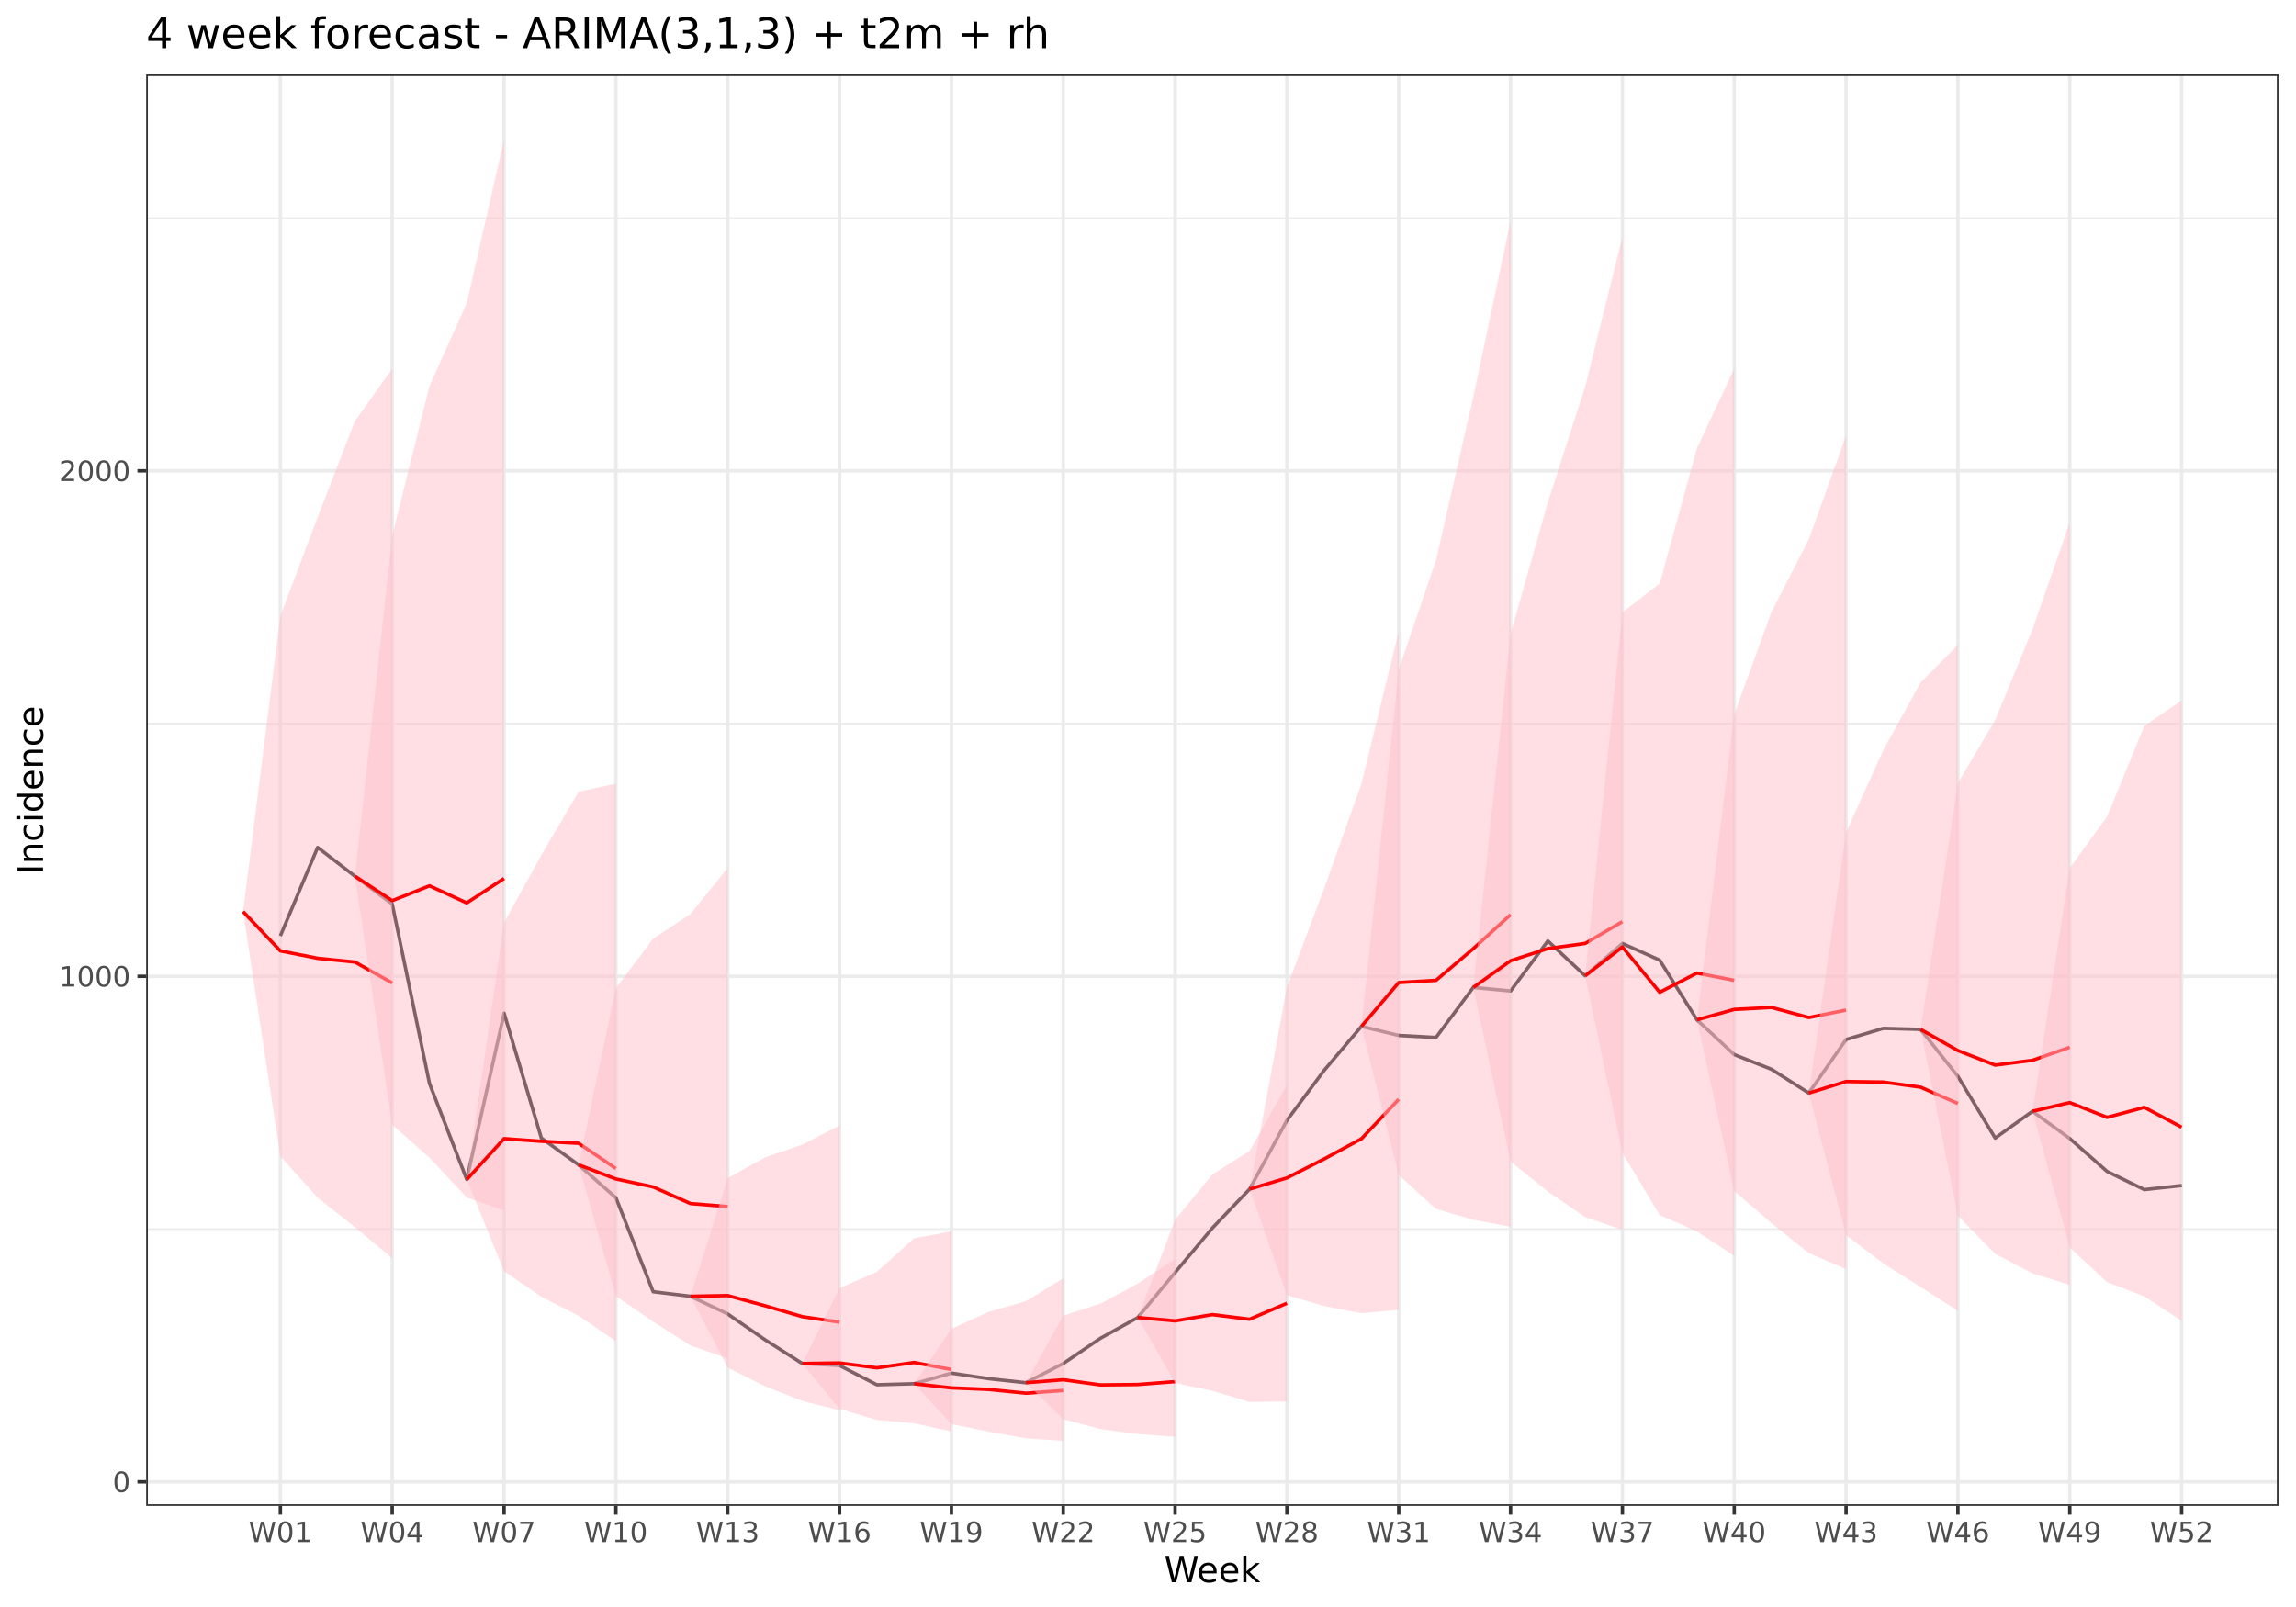
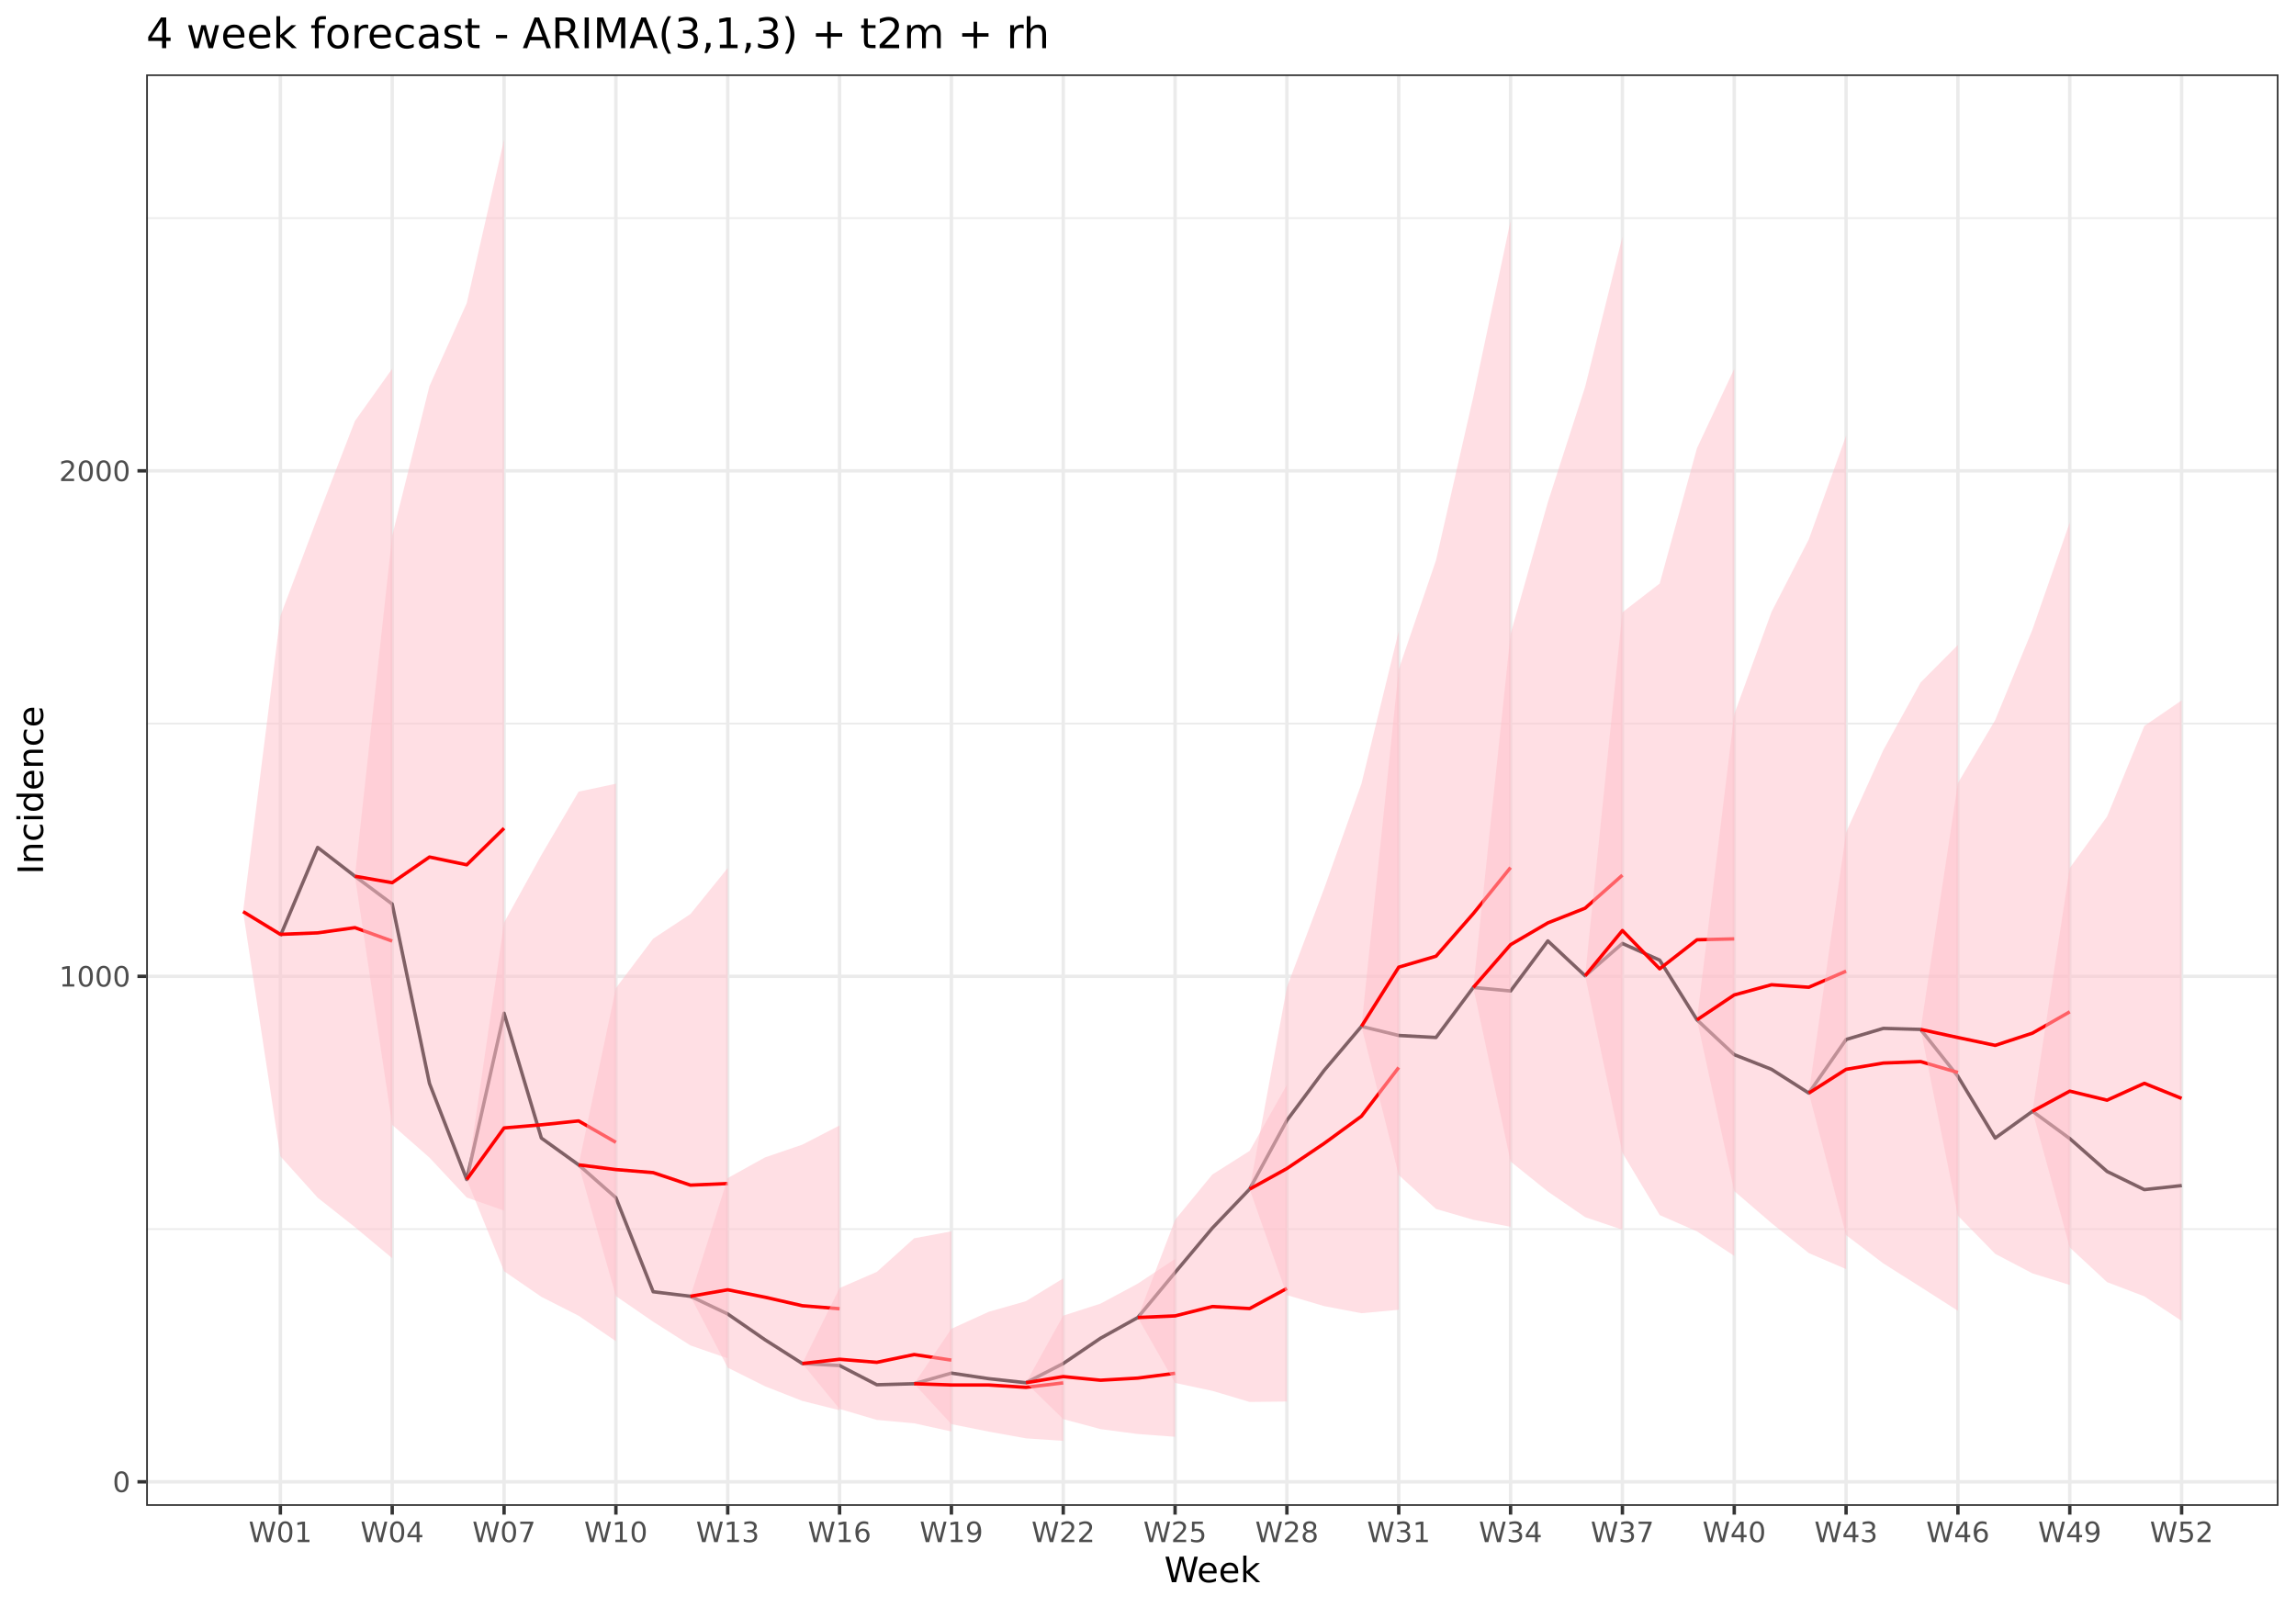
<svg xmlns="http://www.w3.org/2000/svg" class="svglite" width="720.00pt" height="504.00pt" viewBox="0 0 720.00 504.00">
  <defs>
    <style type="text/css">
    .svglite line, .svglite polyline, .svglite polygon, .svglite path, .svglite rect, .svglite circle {
      fill: none;
      stroke: #000000;
      stroke-linecap: round;
      stroke-linejoin: round;
      stroke-miterlimit: 10.00;
    }
    .svglite text {
      white-space: pre;
    }
  </style>
  </defs>
  <rect width="100%" height="100%" style="stroke: none; fill: #FFFFFF;" />
  <defs>
    <clipPath id="cpMC4wMHw3MjAuMDB8MC4wMHw1MDQuMDA=">
      <rect x="0.00" y="0.00" width="720.00" height="504.00" />
    </clipPath>
  </defs>
  <g clip-path="url(#cpMC4wMHw3MjAuMDB8MC4wMHw1MDQuMDA=)">
    <rect x="0.00" y="-0" width="720.00" height="504.00" style="stroke-width: 1.07; stroke: #FFFFFF; fill: #FFFFFF;" />
  </g>
  <defs>
    <clipPath id="cpNDUuODR8NzE0LjUyfDIzLjMyfDQ3Mi4yOQ==">
      <rect x="45.84" y="23.32" width="668.68" height="448.97" />
    </clipPath>
  </defs>
  <g clip-path="url(#cpNDUuODR8NzE0LjUyfDIzLjMyfDQ3Mi4yOQ==)">
    <rect x="45.84" y="23.32" width="668.68" height="448.97" style="stroke-width: 1.07; stroke: none; fill: #FFFFFF;" />
    <polyline points="45.84,385.47 714.52,385.47 " style="stroke-width: 0.53; stroke: #EBEBEB; stroke-linecap: butt;" />
    <polyline points="45.84,226.94 714.52,226.94 " style="stroke-width: 0.53; stroke: #EBEBEB; stroke-linecap: butt;" />
    <polyline points="45.84,68.40 714.52,68.40 " style="stroke-width: 0.53; stroke: #EBEBEB; stroke-linecap: butt;" />
    <polyline points="45.84,464.73 714.52,464.73 " style="stroke-width: 1.07; stroke: #EBEBEB; stroke-linecap: butt;" />
    <polyline points="45.84,306.20 714.52,306.20 " style="stroke-width: 1.07; stroke: #EBEBEB; stroke-linecap: butt;" />
    <polyline points="45.84,147.67 714.52,147.67 " style="stroke-width: 1.07; stroke: #EBEBEB; stroke-linecap: butt;" />
    <polyline points="87.92,472.29 87.92,23.32 " style="stroke-width: 1.07; stroke: #EBEBEB; stroke-linecap: butt;" />
    <polyline points="122.99,472.29 122.99,23.32 " style="stroke-width: 1.07; stroke: #EBEBEB; stroke-linecap: butt;" />
    <polyline points="158.07,472.29 158.07,23.32 " style="stroke-width: 1.07; stroke: #EBEBEB; stroke-linecap: butt;" />
    <polyline points="193.14,472.29 193.14,23.32 " style="stroke-width: 1.07; stroke: #EBEBEB; stroke-linecap: butt;" />
    <polyline points="228.21,472.29 228.21,23.32 " style="stroke-width: 1.07; stroke: #EBEBEB; stroke-linecap: butt;" />
    <polyline points="263.28,472.29 263.28,23.32 " style="stroke-width: 1.07; stroke: #EBEBEB; stroke-linecap: butt;" />
    <polyline points="298.35,472.29 298.35,23.32 " style="stroke-width: 1.07; stroke: #EBEBEB; stroke-linecap: butt;" />
    <polyline points="333.42,472.29 333.42,23.32 " style="stroke-width: 1.07; stroke: #EBEBEB; stroke-linecap: butt;" />
    <polyline points="368.49,472.29 368.49,23.32 " style="stroke-width: 1.07; stroke: #EBEBEB; stroke-linecap: butt;" />
    <polyline points="403.56,472.29 403.56,23.32 " style="stroke-width: 1.07; stroke: #EBEBEB; stroke-linecap: butt;" />
    <polyline points="438.63,472.29 438.63,23.32 " style="stroke-width: 1.07; stroke: #EBEBEB; stroke-linecap: butt;" />
    <polyline points="473.70,472.29 473.70,23.32 " style="stroke-width: 1.07; stroke: #EBEBEB; stroke-linecap: butt;" />
    <polyline points="508.77,472.29 508.77,23.32 " style="stroke-width: 1.07; stroke: #EBEBEB; stroke-linecap: butt;" />
    <polyline points="543.84,472.29 543.84,23.32 " style="stroke-width: 1.07; stroke: #EBEBEB; stroke-linecap: butt;" />
    <polyline points="578.91,472.29 578.91,23.32 " style="stroke-width: 1.07; stroke: #EBEBEB; stroke-linecap: butt;" />
    <polyline points="613.98,472.29 613.98,23.32 " style="stroke-width: 1.07; stroke: #EBEBEB; stroke-linecap: butt;" />
    <polyline points="649.06,472.29 649.06,23.32 " style="stroke-width: 1.07; stroke: #EBEBEB; stroke-linecap: butt;" />
    <polyline points="684.13,472.29 684.13,23.32 " style="stroke-width: 1.07; stroke: #EBEBEB; stroke-linecap: butt;" />
    <polyline points="87.92,293.52 99.61,265.78 111.30,274.81 122.99,283.53 134.68,339.81 146.37,369.93 158.07,317.78 169.76,356.93 181.45,365.33 193.14,375.64 204.83,405.13 216.52,406.55 228.21,412.10 239.90,420.19 251.59,427.64 263.28,428.27 274.97,434.30 286.66,433.98 298.35,430.65 310.04,432.39 321.73,433.66 333.42,427.64 345.11,419.71 356.80,413.21 368.49,399.10 380.18,385.15 391.87,372.94 403.56,351.38 415.25,335.69 426.94,321.90 438.63,324.75 450.32,325.38 462.01,309.69 473.70,310.80 485.39,295.10 497.08,306.04 508.77,295.90 520.46,301.13 532.15,319.84 543.84,330.77 555.53,335.37 567.22,342.82 578.91,326.02 590.60,322.53 602.29,322.85 613.98,337.59 625.67,356.93 637.36,348.53 649.06,357.09 660.75,367.40 672.44,373.10 684.13,371.83 " style="stroke-width: 1.07; stroke-linecap: butt;" />
    <polygon points="76.23,285.91 87.92,193.19 99.61,162.23 111.30,132.04 122.99,115.65 122.99,394.60 111.30,384.87 99.61,375.62 87.92,362.64 76.23,285.91 " style="stroke-width: 0.00; stroke: none; stroke-linecap: butt; fill: #FFC0CB; fill-opacity: 0.50;" />
    <polyline points="76.23,285.91 87.92,193.19 99.61,162.23 111.30,132.04 122.99,115.65 " style="stroke-width: 1.07; stroke: none; stroke-linecap: butt;" />
    <polyline points="122.99,394.60 111.30,384.87 99.61,375.62 87.92,362.64 76.23,285.91 " style="stroke-width: 1.07; stroke: none; stroke-linecap: butt;" />
-     <polyline points="76.23,285.91 87.92,298.23 99.61,300.55 111.30,301.73 122.99,308.27 " style="stroke-width: 1.07; stroke: #FF0000; stroke-linecap: butt;" />
+     <polyline points="76.23,285.91 87.92,293.04 99.61,292.57 111.30,290.94 122.99,295.15 " style="stroke-width: 1.07; stroke: #FF0000; stroke-linecap: butt;" />
    <polygon points="111.30,274.81 122.99,168.00 134.68,121.07 146.37,95.07 158.07,43.73 158.07,379.69 146.37,375.57 134.68,363.07 122.99,352.79 111.30,274.81 " style="stroke-width: 0.00; stroke: none; stroke-linecap: butt; fill: #FFC0CB; fill-opacity: 0.50;" />
    <polyline points="111.30,274.81 122.99,168.00 134.68,121.07 146.37,95.07 158.07,43.73 " style="stroke-width: 1.07; stroke: none; stroke-linecap: butt;" />
    <polyline points="158.07,379.69 146.37,375.57 134.68,363.07 122.99,352.79 111.30,274.81 " style="stroke-width: 1.07; stroke: none; stroke-linecap: butt;" />
-     <polyline points="111.30,274.81 122.99,282.48 134.68,277.82 146.37,283.18 158.07,275.51 " style="stroke-width: 1.07; stroke: #FF0000; stroke-linecap: butt;" />
+     <polyline points="111.30,274.81 122.99,276.84 134.68,268.79 146.37,271.23 158.07,259.76 " style="stroke-width: 1.07; stroke: #FF0000; stroke-linecap: butt;" />
    <polygon points="146.37,369.93 158.07,289.34 169.76,268.18 181.45,248.28 193.14,245.80 193.14,420.64 181.45,412.66 169.76,406.72 158.07,398.69 146.37,369.93 " style="stroke-width: 0.00; stroke: none; stroke-linecap: butt; fill: #FFC0CB; fill-opacity: 0.50;" />
    <polyline points="146.37,369.93 158.07,289.34 169.76,268.18 181.45,248.28 193.14,245.80 " style="stroke-width: 1.07; stroke: none; stroke-linecap: butt;" />
    <polyline points="193.14,420.64 181.45,412.66 169.76,406.72 158.07,398.69 146.37,369.93 " style="stroke-width: 1.07; stroke: none; stroke-linecap: butt;" />
-     <polyline points="146.37,369.93 158.07,357.11 169.76,357.95 181.45,358.57 193.14,366.48 " style="stroke-width: 1.07; stroke: #FF0000; stroke-linecap: butt;" />
+     <polyline points="146.37,369.93 158.07,353.76 169.76,352.77 181.45,351.55 193.14,358.27 " style="stroke-width: 1.07; stroke: #FF0000; stroke-linecap: butt;" />
    <polygon points="181.45,365.33 193.14,309.88 204.83,294.39 216.52,286.67 228.21,272.23 228.21,426.03 216.52,421.97 204.83,414.53 193.14,406.49 181.45,365.33 " style="stroke-width: 0.00; stroke: none; stroke-linecap: butt; fill: #FFC0CB; fill-opacity: 0.50;" />
    <polyline points="181.45,365.33 193.14,309.88 204.83,294.39 216.52,286.67 228.21,272.23 " style="stroke-width: 1.07; stroke: none; stroke-linecap: butt;" />
    <polyline points="228.21,426.03 216.52,421.97 204.83,414.53 193.14,406.49 181.45,365.33 " style="stroke-width: 1.07; stroke: none; stroke-linecap: butt;" />
-     <polyline points="181.45,365.33 193.14,369.76 204.83,372.26 216.52,377.47 228.21,378.42 " style="stroke-width: 1.07; stroke: #FF0000; stroke-linecap: butt;" />
+     <polyline points="181.45,365.33 193.14,366.81 204.83,367.77 216.52,371.69 228.21,371.19 " style="stroke-width: 1.07; stroke: #FF0000; stroke-linecap: butt;" />
    <polygon points="216.52,406.55 228.21,369.47 239.90,362.99 251.59,359.00 263.28,352.97 263.28,442.30 251.59,439.37 239.90,434.78 228.21,428.93 216.52,406.55 " style="stroke-width: 0.00; stroke: none; stroke-linecap: butt; fill: #FFC0CB; fill-opacity: 0.50;" />
    <polyline points="216.52,406.55 228.21,369.47 239.90,362.99 251.59,359.00 263.28,352.97 " style="stroke-width: 1.07; stroke: none; stroke-linecap: butt;" />
    <polyline points="263.28,442.30 251.59,439.37 239.90,434.78 228.21,428.93 216.52,406.55 " style="stroke-width: 1.07; stroke: none; stroke-linecap: butt;" />
-     <polyline points="216.52,406.55 228.21,406.33 239.90,409.53 251.59,412.95 263.28,414.66 " style="stroke-width: 1.07; stroke: #FF0000; stroke-linecap: butt;" />
+     <polyline points="216.52,406.55 228.21,404.51 239.90,406.84 251.59,409.51 263.28,410.46 " style="stroke-width: 1.07; stroke: #FF0000; stroke-linecap: butt;" />
    <polygon points="251.59,427.64 263.28,403.97 274.97,398.89 286.66,388.36 298.35,386.18 298.35,448.95 286.66,446.39 274.97,445.33 263.28,441.88 251.59,427.64 " style="stroke-width: 0.00; stroke: none; stroke-linecap: butt; fill: #FFC0CB; fill-opacity: 0.50;" />
    <polyline points="251.59,427.64 263.28,403.97 274.97,398.89 286.66,388.36 298.35,386.18 " style="stroke-width: 1.07; stroke: none; stroke-linecap: butt;" />
    <polyline points="298.35,448.95 286.66,446.39 274.97,445.33 263.28,441.88 251.59,427.64 " style="stroke-width: 1.07; stroke: none; stroke-linecap: butt;" />
-     <polyline points="251.59,427.64 263.28,427.47 274.97,428.99 286.66,427.31 298.35,429.52 " style="stroke-width: 1.07; stroke: #FF0000; stroke-linecap: butt;" />
+     <polyline points="251.59,427.64 263.28,426.31 274.97,427.26 286.66,424.83 298.35,426.57 " style="stroke-width: 1.07; stroke: #FF0000; stroke-linecap: butt;" />
    <polygon points="286.66,433.98 298.35,416.74 310.04,411.42 321.73,408.08 333.42,400.93 333.42,451.89 321.73,451.11 310.04,449.00 298.35,446.66 286.66,433.98 " style="stroke-width: 0.00; stroke: none; stroke-linecap: butt; fill: #FFC0CB; fill-opacity: 0.50;" />
    <polyline points="286.66,433.98 298.35,416.74 310.04,411.42 321.73,408.08 333.42,400.93 " style="stroke-width: 1.07; stroke: none; stroke-linecap: butt;" />
    <polyline points="333.42,451.89 321.73,451.11 310.04,449.00 298.35,446.66 286.66,433.98 " style="stroke-width: 1.07; stroke: none; stroke-linecap: butt;" />
-     <polyline points="286.66,433.98 298.35,435.28 310.04,435.77 321.73,436.95 333.42,436.10 " style="stroke-width: 1.07; stroke: #FF0000; stroke-linecap: butt;" />
+     <polyline points="286.66,433.98 298.35,434.37 310.04,434.37 321.73,435.11 333.42,433.71 " style="stroke-width: 1.07; stroke: #FF0000; stroke-linecap: butt;" />
    <polygon points="321.73,433.66 333.42,412.62 345.11,408.85 356.80,402.58 368.49,394.81 368.49,450.62 356.80,449.75 345.11,448.21 333.42,445.08 321.73,433.66 " style="stroke-width: 0.00; stroke: none; stroke-linecap: butt; fill: #FFC0CB; fill-opacity: 0.50;" />
    <polyline points="321.73,433.66 333.42,412.62 345.11,408.85 356.80,402.58 368.49,394.81 " style="stroke-width: 1.07; stroke: none; stroke-linecap: butt;" />
    <polyline points="368.49,450.62 356.80,449.75 345.11,448.21 333.42,445.08 321.73,433.66 " style="stroke-width: 1.07; stroke: none; stroke-linecap: butt;" />
-     <polyline points="321.73,433.66 333.42,432.73 345.11,434.35 356.80,434.22 368.49,433.32 " style="stroke-width: 1.07; stroke: #FF0000; stroke-linecap: butt;" />
+     <polyline points="321.73,433.66 333.42,431.74 345.11,432.88 356.80,432.21 368.49,430.70 " style="stroke-width: 1.07; stroke: #FF0000; stroke-linecap: butt;" />
    <polygon points="356.80,413.21 368.49,382.57 380.18,368.35 391.87,360.95 403.56,340.19 403.56,439.56 391.87,439.69 380.18,436.21 368.49,433.73 356.80,413.21 " style="stroke-width: 0.00; stroke: none; stroke-linecap: butt; fill: #FFC0CB; fill-opacity: 0.50;" />
    <polyline points="356.80,413.21 368.49,382.57 380.18,368.35 391.87,360.95 403.56,340.19 " style="stroke-width: 1.07; stroke: none; stroke-linecap: butt;" />
    <polyline points="403.56,439.56 391.87,439.69 380.18,436.21 368.49,433.73 356.80,413.21 " style="stroke-width: 1.07; stroke: none; stroke-linecap: butt;" />
-     <polyline points="356.80,413.21 368.49,414.26 380.18,412.30 391.87,413.75 403.56,408.74 " style="stroke-width: 1.07; stroke: #FF0000; stroke-linecap: butt;" />
+     <polyline points="356.80,413.21 368.49,412.70 380.18,409.77 391.87,410.40 403.56,404.08 " style="stroke-width: 1.07; stroke: #FF0000; stroke-linecap: butt;" />
    <polygon points="391.87,372.94 403.56,309.61 415.25,278.64 426.94,245.78 438.63,197.96 438.63,410.78 426.94,411.86 415.25,409.64 403.56,406.18 391.87,372.94 " style="stroke-width: 0.00; stroke: none; stroke-linecap: butt; fill: #FFC0CB; fill-opacity: 0.50;" />
    <polyline points="391.87,372.94 403.56,309.61 415.25,278.64 426.94,245.78 438.63,197.96 " style="stroke-width: 1.07; stroke: none; stroke-linecap: butt;" />
    <polyline points="438.63,410.78 426.94,411.86 415.25,409.64 403.56,406.18 391.87,372.94 " style="stroke-width: 1.07; stroke: none; stroke-linecap: butt;" />
-     <polyline points="391.87,372.94 403.56,369.43 415.25,363.48 426.94,357.14 438.63,344.76 " style="stroke-width: 1.07; stroke: #FF0000; stroke-linecap: butt;" />
+     <polyline points="391.87,372.94 403.56,366.48 415.25,358.60 426.94,350.07 438.63,334.79 " style="stroke-width: 1.07; stroke: #FF0000; stroke-linecap: butt;" />
    <polygon points="426.94,321.90 438.63,209.90 450.32,175.72 462.01,124.44 473.70,69.22 473.70,384.74 462.01,382.56 450.32,379.16 438.63,368.53 426.94,321.90 " style="stroke-width: 0.00; stroke: none; stroke-linecap: butt; fill: #FFC0CB; fill-opacity: 0.50;" />
    <polyline points="426.94,321.90 438.63,209.90 450.32,175.72 462.01,124.44 473.70,69.22 " style="stroke-width: 1.07; stroke: none; stroke-linecap: butt;" />
    <polyline points="473.70,384.74 462.01,382.56 450.32,379.16 438.63,368.53 426.94,321.90 " style="stroke-width: 1.07; stroke: none; stroke-linecap: butt;" />
-     <polyline points="426.94,321.90 438.63,308.16 450.32,307.47 462.01,297.52 473.70,286.87 " style="stroke-width: 1.07; stroke: #FF0000; stroke-linecap: butt;" />
+     <polyline points="426.94,321.90 438.63,303.33 450.32,299.89 462.01,286.53 473.70,272.08 " style="stroke-width: 1.07; stroke: #FF0000; stroke-linecap: butt;" />
    <polygon points="462.01,309.69 473.70,198.83 485.39,157.50 497.08,121.32 508.77,74.28 508.77,385.68 497.08,381.73 485.39,373.70 473.70,364.29 462.01,309.69 " style="stroke-width: 0.00; stroke: none; stroke-linecap: butt; fill: #FFC0CB; fill-opacity: 0.50;" />
    <polyline points="462.01,309.69 473.70,198.83 485.39,157.50 497.08,121.32 508.77,74.28 " style="stroke-width: 1.07; stroke: none; stroke-linecap: butt;" />
    <polyline points="508.77,385.68 497.08,381.73 485.39,373.70 473.70,364.29 462.01,309.69 " style="stroke-width: 1.07; stroke: none; stroke-linecap: butt;" />
-     <polyline points="462.01,309.69 473.70,301.31 485.39,297.49 497.08,295.90 508.77,289.05 " style="stroke-width: 1.07; stroke: #FF0000; stroke-linecap: butt;" />
+     <polyline points="462.01,309.69 473.70,296.27 485.39,289.44 497.08,284.83 508.77,274.47 " style="stroke-width: 1.07; stroke: #FF0000; stroke-linecap: butt;" />
    <polygon points="497.08,306.04 508.77,192.04 520.46,183.00 532.15,140.57 543.84,115.68 543.84,393.88 532.15,386.20 520.46,381.08 508.77,361.56 497.08,306.04 " style="stroke-width: 0.00; stroke: none; stroke-linecap: butt; fill: #FFC0CB; fill-opacity: 0.50;" />
    <polyline points="497.08,306.04 508.77,192.04 520.46,183.00 532.15,140.57 543.84,115.68 " style="stroke-width: 1.07; stroke: none; stroke-linecap: butt;" />
    <polyline points="543.84,393.88 532.15,386.20 520.46,381.08 508.77,361.56 497.08,306.04 " style="stroke-width: 1.07; stroke: none; stroke-linecap: butt;" />
-     <polyline points="497.08,306.04 508.77,297.00 520.46,311.21 532.15,305.18 543.84,307.47 " style="stroke-width: 1.07; stroke: #FF0000; stroke-linecap: butt;" />
+     <polyline points="497.08,306.04 508.77,291.84 520.46,303.85 532.15,294.74 543.84,294.46 " style="stroke-width: 1.07; stroke: #FF0000; stroke-linecap: butt;" />
    <polygon points="532.15,319.84 543.84,224.01 555.53,191.91 567.22,169.15 578.91,136.67 578.91,398.02 567.22,393.01 555.53,383.62 543.84,373.55 532.15,319.84 " style="stroke-width: 0.00; stroke: none; stroke-linecap: butt; fill: #FFC0CB; fill-opacity: 0.50;" />
    <polyline points="532.15,319.84 543.84,224.01 555.53,191.91 567.22,169.15 578.91,136.67 " style="stroke-width: 1.07; stroke: none; stroke-linecap: butt;" />
    <polyline points="578.91,398.02 567.22,393.01 555.53,383.62 543.84,373.55 532.15,319.84 " style="stroke-width: 1.07; stroke: none; stroke-linecap: butt;" />
-     <polyline points="532.15,319.84 543.84,316.58 555.53,315.97 567.22,319.13 578.91,316.79 " style="stroke-width: 1.07; stroke: #FF0000; stroke-linecap: butt;" />
+     <polyline points="532.15,319.84 543.84,312.04 555.53,308.85 567.22,309.63 578.91,304.58 " style="stroke-width: 1.07; stroke: #FF0000; stroke-linecap: butt;" />
    <polygon points="567.22,342.82 578.91,261.05 590.60,235.23 602.29,214.03 613.98,202.27 613.98,411.11 602.29,403.64 590.60,396.25 578.91,387.36 567.22,342.82 " style="stroke-width: 0.00; stroke: none; stroke-linecap: butt; fill: #FFC0CB; fill-opacity: 0.50;" />
    <polyline points="567.22,342.82 578.91,261.05 590.60,235.23 602.29,214.03 613.98,202.27 " style="stroke-width: 1.07; stroke: none; stroke-linecap: butt;" />
    <polyline points="613.98,411.11 602.29,403.64 590.60,396.25 578.91,387.36 567.22,342.82 " style="stroke-width: 1.07; stroke: none; stroke-linecap: butt;" />
-     <polyline points="567.22,342.82 578.91,339.20 590.60,339.37 602.29,340.98 613.98,346.09 " style="stroke-width: 1.07; stroke: #FF0000; stroke-linecap: butt;" />
+     <polyline points="567.22,342.82 578.91,335.37 590.60,333.40 602.29,332.95 613.98,336.36 " style="stroke-width: 1.07; stroke: #FF0000; stroke-linecap: butt;" />
    <polygon points="602.29,322.85 613.98,245.58 625.67,225.84 637.36,197.42 649.06,163.83 649.06,403.01 637.36,399.37 625.67,393.24 613.98,381.29 602.29,322.85 " style="stroke-width: 0.00; stroke: none; stroke-linecap: butt; fill: #FFC0CB; fill-opacity: 0.50;" />
    <polyline points="602.29,322.85 613.98,245.58 625.67,225.84 637.36,197.42 649.06,163.83 " style="stroke-width: 1.07; stroke: none; stroke-linecap: butt;" />
    <polyline points="649.06,403.01 637.36,399.37 625.67,393.24 613.98,381.29 602.29,322.85 " style="stroke-width: 1.07; stroke: none; stroke-linecap: butt;" />
-     <polyline points="602.29,322.85 613.98,329.50 625.67,334.05 637.36,332.55 649.06,328.45 " style="stroke-width: 1.07; stroke: #FF0000; stroke-linecap: butt;" />
+     <polyline points="602.29,322.85 613.98,325.40 625.67,327.86 637.36,324.02 649.06,317.33 " style="stroke-width: 1.07; stroke: #FF0000; stroke-linecap: butt;" />
    <polygon points="637.36,348.53 649.06,272.22 660.75,256.11 672.44,227.67 684.13,219.67 684.13,414.27 672.44,406.57 660.75,402.11 649.06,391.25 637.36,348.53 " style="stroke-width: 0.00; stroke: none; stroke-linecap: butt; fill: #FFC0CB; fill-opacity: 0.50;" />
    <polyline points="637.36,348.53 649.06,272.22 660.75,256.11 672.44,227.67 684.13,219.67 " style="stroke-width: 1.07; stroke: none; stroke-linecap: butt;" />
    <polyline points="684.13,414.27 672.44,406.57 660.75,402.11 649.06,391.25 637.36,348.53 " style="stroke-width: 1.07; stroke: none; stroke-linecap: butt;" />
-     <polyline points="637.36,348.53 649.06,345.80 660.75,350.44 672.44,347.30 684.13,353.53 " style="stroke-width: 1.07; stroke: #FF0000; stroke-linecap: butt;" />
+     <polyline points="637.36,348.53 649.06,342.21 660.75,345.05 672.44,339.76 684.13,344.49 " style="stroke-width: 1.07; stroke: #FF0000; stroke-linecap: butt;" />
    <rect x="45.84" y="23.32" width="668.68" height="448.97" style="stroke-width: 1.07; stroke: #333333;" />
  </g>
  <g clip-path="url(#cpMC4wMHw3MjAuMDB8MC4wMHw1MDQuMDA=)">
    <text x="40.91" y="467.94" text-anchor="end" style="font-size: 8.80px;fill: #4D4D4D; font-family: &quot;DejaVu Sans&quot;;" textLength="5.59px" lengthAdjust="spacingAndGlyphs">0</text>
    <text x="40.91" y="309.41" text-anchor="end" style="font-size: 8.80px;fill: #4D4D4D; font-family: &quot;DejaVu Sans&quot;;" textLength="22.38px" lengthAdjust="spacingAndGlyphs">1000</text>
    <text x="40.91" y="150.88" text-anchor="end" style="font-size: 8.80px;fill: #4D4D4D; font-family: &quot;DejaVu Sans&quot;;" textLength="22.38px" lengthAdjust="spacingAndGlyphs">2000</text>
    <polyline points="43.10,464.73 45.84,464.73 " style="stroke-width: 1.07; stroke: #333333; stroke-linecap: butt;" />
    <polyline points="43.10,306.20 45.84,306.20 " style="stroke-width: 1.07; stroke: #333333; stroke-linecap: butt;" />
    <polyline points="43.10,147.67 45.84,147.67 " style="stroke-width: 1.07; stroke: #333333; stroke-linecap: butt;" />
    <polyline points="87.92,475.03 87.92,472.29 " style="stroke-width: 1.07; stroke: #333333; stroke-linecap: butt;" />
    <polyline points="122.99,475.03 122.99,472.29 " style="stroke-width: 1.07; stroke: #333333; stroke-linecap: butt;" />
    <polyline points="158.07,475.03 158.07,472.29 " style="stroke-width: 1.07; stroke: #333333; stroke-linecap: butt;" />
    <polyline points="193.14,475.03 193.14,472.29 " style="stroke-width: 1.07; stroke: #333333; stroke-linecap: butt;" />
    <polyline points="228.21,475.03 228.21,472.29 " style="stroke-width: 1.07; stroke: #333333; stroke-linecap: butt;" />
    <polyline points="263.28,475.03 263.28,472.29 " style="stroke-width: 1.07; stroke: #333333; stroke-linecap: butt;" />
    <polyline points="298.35,475.03 298.35,472.29 " style="stroke-width: 1.07; stroke: #333333; stroke-linecap: butt;" />
    <polyline points="333.42,475.03 333.42,472.29 " style="stroke-width: 1.07; stroke: #333333; stroke-linecap: butt;" />
    <polyline points="368.49,475.03 368.49,472.29 " style="stroke-width: 1.07; stroke: #333333; stroke-linecap: butt;" />
    <polyline points="403.56,475.03 403.56,472.29 " style="stroke-width: 1.07; stroke: #333333; stroke-linecap: butt;" />
    <polyline points="438.63,475.03 438.63,472.29 " style="stroke-width: 1.07; stroke: #333333; stroke-linecap: butt;" />
    <polyline points="473.70,475.03 473.70,472.29 " style="stroke-width: 1.07; stroke: #333333; stroke-linecap: butt;" />
    <polyline points="508.77,475.03 508.77,472.29 " style="stroke-width: 1.07; stroke: #333333; stroke-linecap: butt;" />
    <polyline points="543.84,475.03 543.84,472.29 " style="stroke-width: 1.07; stroke: #333333; stroke-linecap: butt;" />
    <polyline points="578.91,475.03 578.91,472.29 " style="stroke-width: 1.07; stroke: #333333; stroke-linecap: butt;" />
    <polyline points="613.98,475.03 613.98,472.29 " style="stroke-width: 1.07; stroke: #333333; stroke-linecap: butt;" />
    <polyline points="649.06,475.03 649.06,472.29 " style="stroke-width: 1.07; stroke: #333333; stroke-linecap: butt;" />
    <polyline points="684.13,475.03 684.13,472.29 " style="stroke-width: 1.07; stroke: #333333; stroke-linecap: butt;" />
    <text x="87.92" y="483.64" text-anchor="middle" style="font-size: 8.80px;fill: #4D4D4D; font-family: &quot;DejaVu Sans&quot;;" textLength="19.89px" lengthAdjust="spacingAndGlyphs">W01</text>
    <text x="122.99" y="483.64" text-anchor="middle" style="font-size: 8.80px;fill: #4D4D4D; font-family: &quot;DejaVu Sans&quot;;" textLength="19.89px" lengthAdjust="spacingAndGlyphs">W04</text>
    <text x="158.07" y="483.64" text-anchor="middle" style="font-size: 8.80px;fill: #4D4D4D; font-family: &quot;DejaVu Sans&quot;;" textLength="19.89px" lengthAdjust="spacingAndGlyphs">W07</text>
    <text x="193.14" y="483.64" text-anchor="middle" style="font-size: 8.80px;fill: #4D4D4D; font-family: &quot;DejaVu Sans&quot;;" textLength="19.89px" lengthAdjust="spacingAndGlyphs">W10</text>
    <text x="228.21" y="483.64" text-anchor="middle" style="font-size: 8.80px;fill: #4D4D4D; font-family: &quot;DejaVu Sans&quot;;" textLength="19.89px" lengthAdjust="spacingAndGlyphs">W13</text>
    <text x="263.28" y="483.64" text-anchor="middle" style="font-size: 8.80px;fill: #4D4D4D; font-family: &quot;DejaVu Sans&quot;;" textLength="19.89px" lengthAdjust="spacingAndGlyphs">W16</text>
    <text x="298.35" y="483.64" text-anchor="middle" style="font-size: 8.80px;fill: #4D4D4D; font-family: &quot;DejaVu Sans&quot;;" textLength="19.89px" lengthAdjust="spacingAndGlyphs">W19</text>
    <text x="333.42" y="483.64" text-anchor="middle" style="font-size: 8.80px;fill: #4D4D4D; font-family: &quot;DejaVu Sans&quot;;" textLength="19.89px" lengthAdjust="spacingAndGlyphs">W22</text>
    <text x="368.49" y="483.64" text-anchor="middle" style="font-size: 8.80px;fill: #4D4D4D; font-family: &quot;DejaVu Sans&quot;;" textLength="19.89px" lengthAdjust="spacingAndGlyphs">W25</text>
    <text x="403.56" y="483.64" text-anchor="middle" style="font-size: 8.80px;fill: #4D4D4D; font-family: &quot;DejaVu Sans&quot;;" textLength="19.89px" lengthAdjust="spacingAndGlyphs">W28</text>
    <text x="438.63" y="483.64" text-anchor="middle" style="font-size: 8.80px;fill: #4D4D4D; font-family: &quot;DejaVu Sans&quot;;" textLength="19.89px" lengthAdjust="spacingAndGlyphs">W31</text>
    <text x="473.70" y="483.64" text-anchor="middle" style="font-size: 8.80px;fill: #4D4D4D; font-family: &quot;DejaVu Sans&quot;;" textLength="19.89px" lengthAdjust="spacingAndGlyphs">W34</text>
    <text x="508.77" y="483.64" text-anchor="middle" style="font-size: 8.80px;fill: #4D4D4D; font-family: &quot;DejaVu Sans&quot;;" textLength="19.89px" lengthAdjust="spacingAndGlyphs">W37</text>
    <text x="543.84" y="483.64" text-anchor="middle" style="font-size: 8.80px;fill: #4D4D4D; font-family: &quot;DejaVu Sans&quot;;" textLength="19.89px" lengthAdjust="spacingAndGlyphs">W40</text>
    <text x="578.91" y="483.64" text-anchor="middle" style="font-size: 8.80px;fill: #4D4D4D; font-family: &quot;DejaVu Sans&quot;;" textLength="19.89px" lengthAdjust="spacingAndGlyphs">W43</text>
    <text x="613.98" y="483.64" text-anchor="middle" style="font-size: 8.80px;fill: #4D4D4D; font-family: &quot;DejaVu Sans&quot;;" textLength="19.89px" lengthAdjust="spacingAndGlyphs">W46</text>
    <text x="649.06" y="483.64" text-anchor="middle" style="font-size: 8.80px;fill: #4D4D4D; font-family: &quot;DejaVu Sans&quot;;" textLength="19.89px" lengthAdjust="spacingAndGlyphs">W49</text>
    <text x="684.13" y="483.64" text-anchor="middle" style="font-size: 8.80px;fill: #4D4D4D; font-family: &quot;DejaVu Sans&quot;;" textLength="19.89px" lengthAdjust="spacingAndGlyphs">W52</text>
    <text x="380.18" y="496.23" text-anchor="middle" style="font-size: 11.00px; font-family: &quot;DejaVu Sans&quot;;" textLength="30.14px" lengthAdjust="spacingAndGlyphs">Week</text>
    <text transform="translate(13.50,247.81) rotate(-90)" text-anchor="middle" style="font-size: 11.00px; font-family: &quot;DejaVu Sans&quot;;" textLength="52.86px" lengthAdjust="spacingAndGlyphs">Incidence</text>
    <text x="45.84" y="15.10" style="font-size: 13.20px; font-family: &quot;DejaVu Sans&quot;;" textLength="283.08px" lengthAdjust="spacingAndGlyphs">4 week forecast - ARIMA(3,1,3) + t2m + rh</text>
  </g>
</svg>
